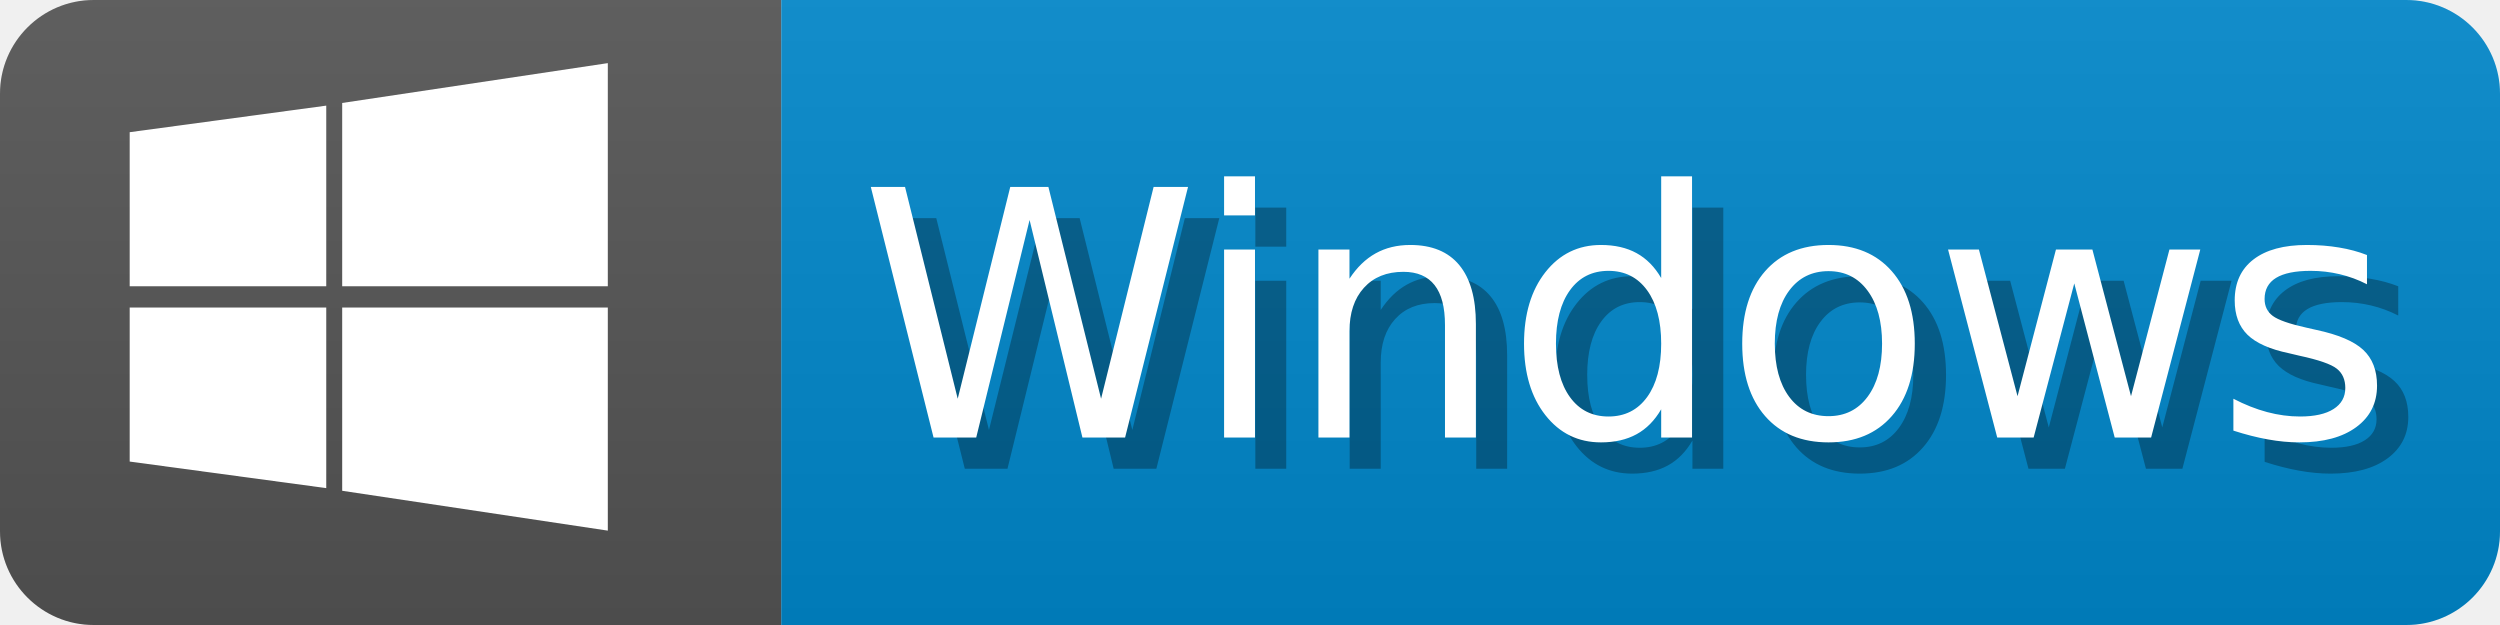
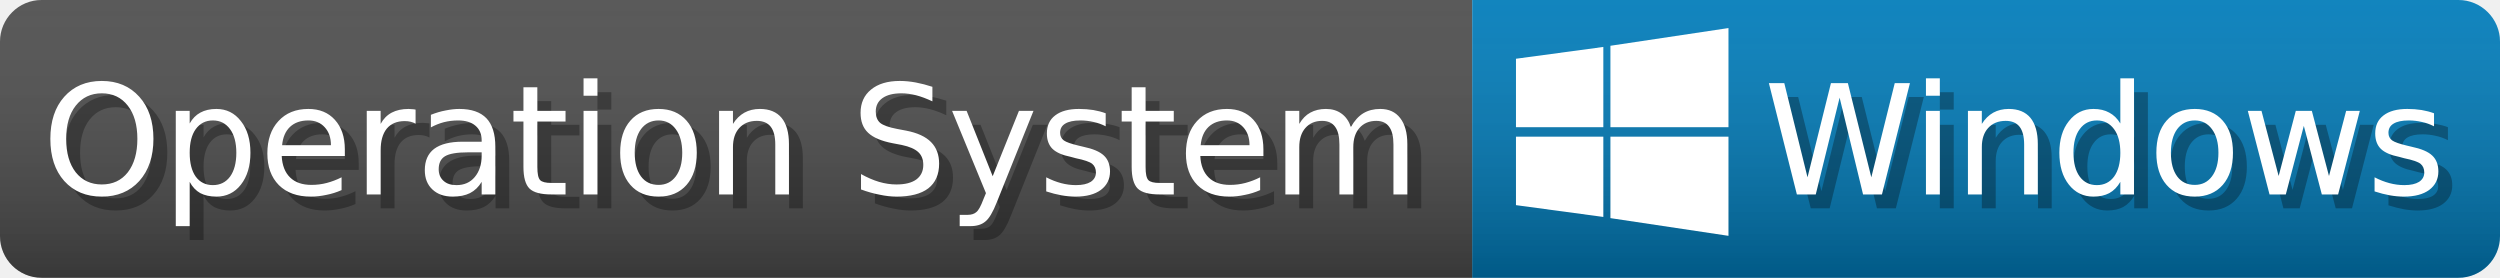
- <svg xmlns="http://www.w3.org/2000/svg" width="80" height="20">
-   <linearGradient id="s" x2="0" y2="100%">
-     <stop id="stop1" offset="0" stop-color="#bbb" stop-opacity=".1" />
-     <stop id="stop2" offset="1" stop-opacity=".1" />
+ <svg xmlns="http://www.w3.org/2000/svg" width="180" height="20">
+   <linearGradient id="gradient" x2="0" y2="100%">
+     <stop offset="0" stop-color="#B0B0B0" stop-opacity=".1" />
+     <stop offset="1" stop-opacity=".3" />
  </linearGradient>
-   <clipPath id="r">
-     <rect id="rect_clip" width="80" height="20" rx="3" fill="#ffffff" />
+   <clipPath id="clippath">
+     <rect id="rect_clip" width="180" height="20" rx="3" fill="#FFFFFF" />
  </clipPath>
-   <g id="clip1" clip-path="url(#r)">
-     <rect id="rect_left" width="25" height="20" fill="#555" />
-     <rect id="rect_right" x="25" width="55" height="20" fill="#08C" />
-     <rect id="rect_gradient" width="85" height="20" fill="url(#s)" />
+   <g id="clip" clip-path="url(#clippath)">
+     <rect id="rect_left" width="106" height="20" fill="#505050" />
+     <rect id="rect_right" x="106" width="74" height="20" fill="#0080C0" />
+     <rect id="rect_gradient" width="180" height="20" fill="url(#gradient)" />
  </g>
-   <g id="texts" fill="#ffffff" text-anchor="start" font-family="Verdana,Geneva,DejaVu Sans,sans-serif" text-rendering="geometricPrecision" font-size="110">
-     <text id="shadow" x="285" y="150" transform="scale(.1)" fill="#010101" fill-opacity=".3" textLength="480">Windows</text>
-     <text id="text" x="275" y="140" transform="scale(.1)" fill="#ffffff" textLength="480">Windows</text>
+   <g id="texts" fill="#FFFFFF" text-anchor="start" font-family="Verdana,Geneva,DejaVu Sans,sans-serif" text-rendering="geometricPrecision" font-size="11">
+     <text id="text_left_shadow" x="4.0" y="15" fill="#010101" fill-opacity=".3">Operation System</text>
+     <text id="text_left" x="3.0" y="14" fill="#FFFFFF">Operation System</text>
+     <text id="text_right_shadow" x="128" y="15" fill="#010101" fill-opacity=".3">Windows</text>
+     <text id="text_right" x="127" y="14" fill="#FFFFFF">Windows</text>
  </g>
-   <g id="winup" transform="matrix(0.17,0,0,0.17,-3.5,-7.5)">
-     <path style="fill:#ffffff;fill-opacity:1;stroke-width:5" d="M 45,98 V 69 l 37,-5 v 34 z" id="path1" />
-     <path style="fill:#ffffff;fill-opacity:1;stroke-width:5" d="M 85,98 V 63.5 L 135,56 v 42 z" id="path2" />
-   </g>
-   <g id="windn" transform="matrix(0.17,0,0,-0.17,-3.5,26.5)">
-     <path style="fill:#ffffff;fill-opacity:1;stroke-width:5" d="M 45,98 V 69 l 37,-5 v 34 z" id="path3" />
-     <path style="fill:#ffffff;fill-opacity:1;stroke-width:5" d="M 85,98 V 63.5 L 135,56 v 42 z" id="path4" />
+   <g id="windows_logo" style="fill:#FFFFFF" transform="matrix(1,0,0,1,105,0)">
+     <g id="up" transform="matrix(0.17,0,0,0.17,-3.5,-7.5)">
+       <path d="M 45,98 V 69 l 37,-5 v 34 z" />
+       <path d="M 85,98 V 63.5 L 135,56 v 42 z" />
+     </g>
+     <g id="down" transform="matrix(0.17,0,0,-0.17,-3.5,26.5)">
+       <path d="M 45,98 V 69 l 37,-5 v 34 z" />
+       <path d="M 85,98 V 63.5 L 135,56 v 42 z" />
+     </g>
  </g>
</svg>
